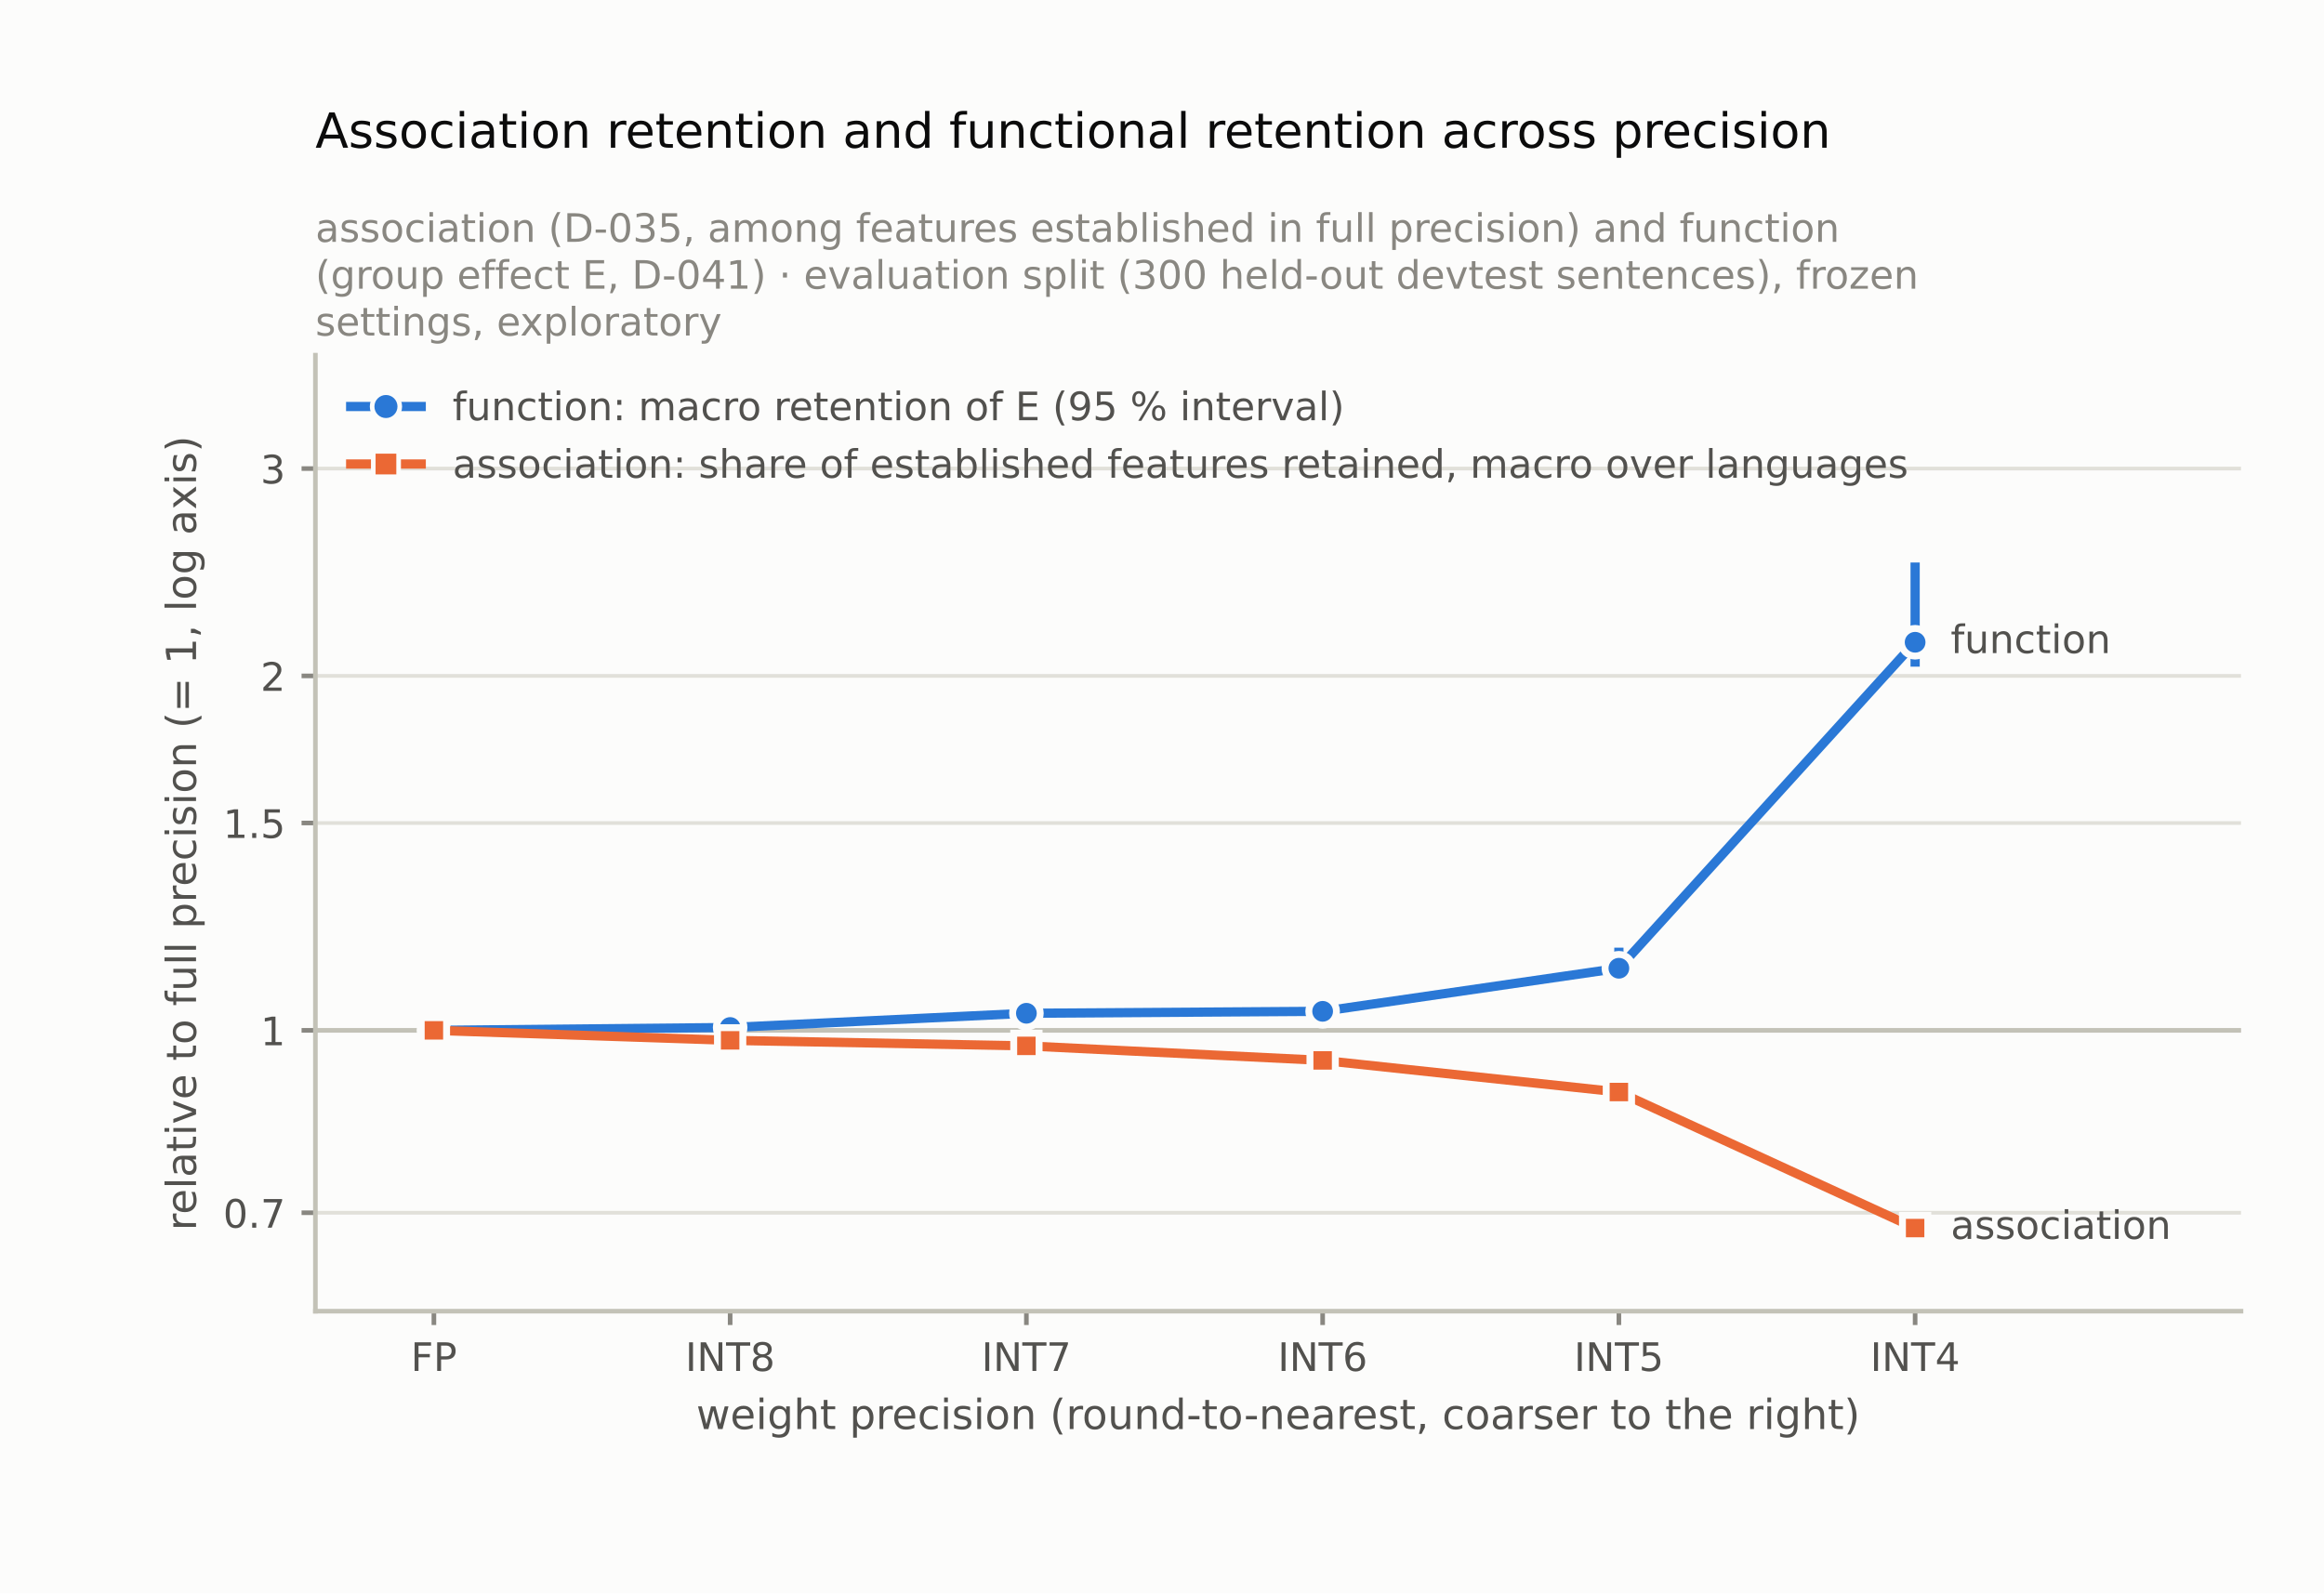
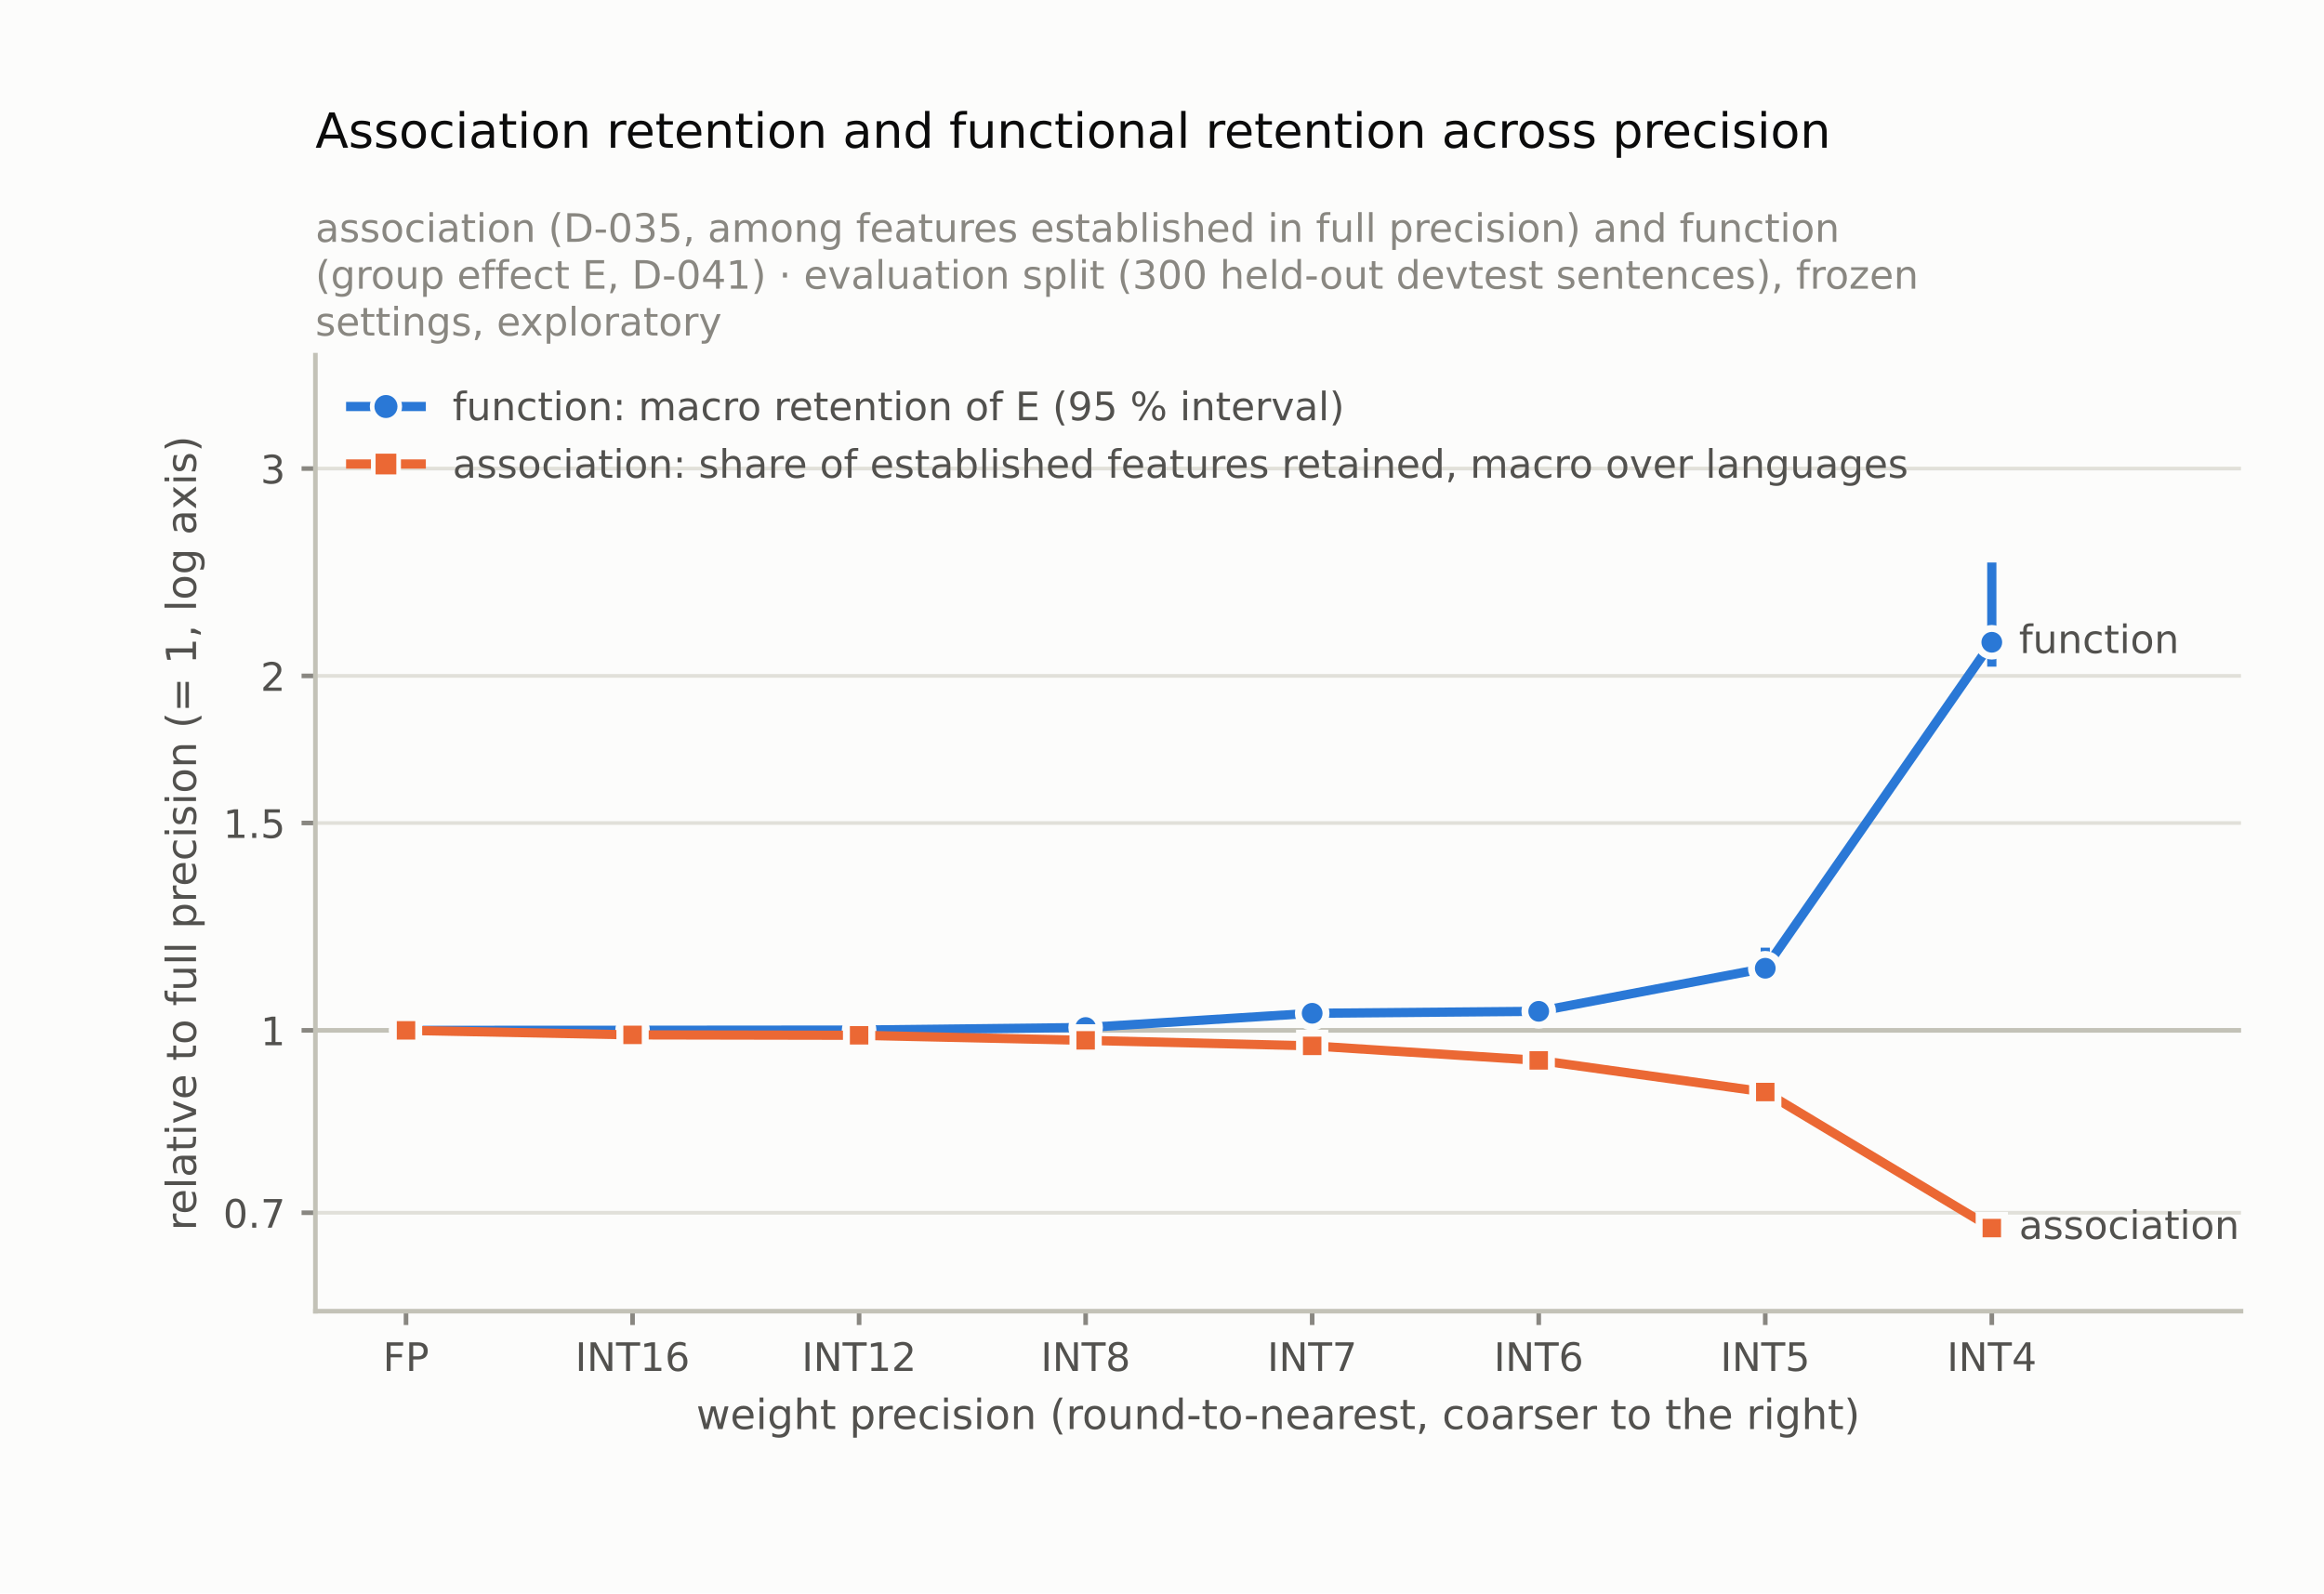
<svg xmlns="http://www.w3.org/2000/svg" xmlns:xlink="http://www.w3.org/1999/xlink" width="504pt" height="345.6pt" viewBox="0 0 504 345.6" version="1.1">
  <defs>
    <style type="text/css">*{stroke-linejoin: round; stroke-linecap: butt}</style>
  </defs>
  <g id="figure_1">
    <g id="patch_1">
      <path d="M 0 345.6  L 504 345.6  L 504 0  L 0 0  z " style="fill: #fcfcfb" />
    </g>
    <g id="axes_1">
      <g id="patch_2">
        <path d="M 68.4 284.4  L 486 284.4  L 486 77.04  L 68.4 77.04  z " style="fill: #fcfcfb" />
      </g>
      <g id="matplotlib.axis_1">
        <g id="xtick_1">
          <g id="line2d_1">
            <defs>
              <path id="m6f4d0545f2" d="M 0 0  L 0 3  " style="stroke: #898781" />
            </defs>
            <g>
-               <use xlink:href="#m6f4d0545f2" x="94.098" y="284.4" style="fill: #898781; stroke: #898781" />
+               <use xlink:href="#m6f4d0545f2" x="88.052" y="284.4" style="fill: #898781; stroke: #898781" />
            </g>
          </g>
          <g id="text_1">
-             <text style="font-size: 8.5px; font-family: 'DejaVu Sans', 'Bitstream Vera Sans', 'Computer Modern Sans Serif', 'Lucida Grande', 'Verdana', 'Geneva', 'Lucid', 'Arial', 'Helvetica', 'Avant Garde', sans-serif; text-anchor: middle; fill: #52514e" x="94.098" y="297.359" transform="rotate(-0 94.09846 297.3587)">FP</text>
+             <text style="font-size: 8.5px; font-family: 'DejaVu Sans', 'Bitstream Vera Sans', 'Computer Modern Sans Serif', 'Lucida Grande', 'Verdana', 'Geneva', 'Lucid', 'Arial', 'Helvetica', 'Avant Garde', sans-serif; text-anchor: middle; fill: #52514e" x="88.052" y="297.359" transform="rotate(-0 88.05177 297.3587)">FP</text>
          </g>
        </g>
        <g id="xtick_2">
          <g id="line2d_2">
            <g>
-               <use xlink:href="#m6f4d0545f2" x="158.345" y="284.4" style="fill: #898781; stroke: #898781" />
+               <use xlink:href="#m6f4d0545f2" x="137.181" y="284.4" style="fill: #898781; stroke: #898781" />
            </g>
          </g>
          <g id="text_2">
-             <text style="font-size: 8.5px; font-family: 'DejaVu Sans', 'Bitstream Vera Sans', 'Computer Modern Sans Serif', 'Lucida Grande', 'Verdana', 'Geneva', 'Lucid', 'Arial', 'Helvetica', 'Avant Garde', sans-serif; text-anchor: middle; fill: #52514e" x="158.345" y="297.359" transform="rotate(-0 158.3446 297.3587)">INT8</text>
+             <text style="font-size: 8.5px; font-family: 'DejaVu Sans', 'Bitstream Vera Sans', 'Computer Modern Sans Serif', 'Lucida Grande', 'Verdana', 'Geneva', 'Lucid', 'Arial', 'Helvetica', 'Avant Garde', sans-serif; text-anchor: middle; fill: #52514e" x="137.181" y="297.359" transform="rotate(-0 137.1812 297.3587)">INT16</text>
          </g>
        </g>
        <g id="xtick_3">
          <g id="line2d_3">
            <g>
-               <use xlink:href="#m6f4d0545f2" x="222.591" y="284.4" style="fill: #898781; stroke: #898781" />
+               <use xlink:href="#m6f4d0545f2" x="186.311" y="284.4" style="fill: #898781; stroke: #898781" />
            </g>
          </g>
          <g id="text_3">
-             <text style="font-size: 8.5px; font-family: 'DejaVu Sans', 'Bitstream Vera Sans', 'Computer Modern Sans Serif', 'Lucida Grande', 'Verdana', 'Geneva', 'Lucid', 'Arial', 'Helvetica', 'Avant Garde', sans-serif; text-anchor: middle; fill: #52514e" x="222.591" y="297.359" transform="rotate(-0 222.5908 297.3587)">INT7</text>
+             <text style="font-size: 8.5px; font-family: 'DejaVu Sans', 'Bitstream Vera Sans', 'Computer Modern Sans Serif', 'Lucida Grande', 'Verdana', 'Geneva', 'Lucid', 'Arial', 'Helvetica', 'Avant Garde', sans-serif; text-anchor: middle; fill: #52514e" x="186.311" y="297.359" transform="rotate(-0 186.3106 297.3587)">INT12</text>
          </g>
        </g>
        <g id="xtick_4">
          <g id="line2d_4">
            <g>
-               <use xlink:href="#m6f4d0545f2" x="286.837" y="284.4" style="fill: #898781; stroke: #898781" />
+               <use xlink:href="#m6f4d0545f2" x="235.44" y="284.4" style="fill: #898781; stroke: #898781" />
            </g>
          </g>
          <g id="text_4">
-             <text style="font-size: 8.5px; font-family: 'DejaVu Sans', 'Bitstream Vera Sans', 'Computer Modern Sans Serif', 'Lucida Grande', 'Verdana', 'Geneva', 'Lucid', 'Arial', 'Helvetica', 'Avant Garde', sans-serif; text-anchor: middle; fill: #52514e" x="286.837" y="297.359" transform="rotate(-0 286.8369 297.3587)">INT6</text>
+             <text style="font-size: 8.5px; font-family: 'DejaVu Sans', 'Bitstream Vera Sans', 'Computer Modern Sans Serif', 'Lucida Grande', 'Verdana', 'Geneva', 'Lucid', 'Arial', 'Helvetica', 'Avant Garde', sans-serif; text-anchor: middle; fill: #52514e" x="235.44" y="297.359" transform="rotate(-0 235.44 297.3587)">INT8</text>
          </g>
        </g>
        <g id="xtick_5">
          <g id="line2d_5">
            <g>
-               <use xlink:href="#m6f4d0545f2" x="351.083" y="284.4" style="fill: #898781; stroke: #898781" />
+               <use xlink:href="#m6f4d0545f2" x="284.569" y="284.4" style="fill: #898781; stroke: #898781" />
            </g>
          </g>
          <g id="text_5">
-             <text style="font-size: 8.5px; font-family: 'DejaVu Sans', 'Bitstream Vera Sans', 'Computer Modern Sans Serif', 'Lucida Grande', 'Verdana', 'Geneva', 'Lucid', 'Arial', 'Helvetica', 'Avant Garde', sans-serif; text-anchor: middle; fill: #52514e" x="351.083" y="297.359" transform="rotate(-0 351.0831 297.3587)">INT5</text>
+             <text style="font-size: 8.5px; font-family: 'DejaVu Sans', 'Bitstream Vera Sans', 'Computer Modern Sans Serif', 'Lucida Grande', 'Verdana', 'Geneva', 'Lucid', 'Arial', 'Helvetica', 'Avant Garde', sans-serif; text-anchor: middle; fill: #52514e" x="284.569" y="297.359" transform="rotate(-0 284.5694 297.3587)">INT7</text>
          </g>
        </g>
        <g id="xtick_6">
          <g id="line2d_6">
            <g>
-               <use xlink:href="#m6f4d0545f2" x="415.329" y="284.4" style="fill: #898781; stroke: #898781" />
+               <use xlink:href="#m6f4d0545f2" x="333.699" y="284.4" style="fill: #898781; stroke: #898781" />
            </g>
          </g>
          <g id="text_6">
-             <text style="font-size: 8.5px; font-family: 'DejaVu Sans', 'Bitstream Vera Sans', 'Computer Modern Sans Serif', 'Lucida Grande', 'Verdana', 'Geneva', 'Lucid', 'Arial', 'Helvetica', 'Avant Garde', sans-serif; text-anchor: middle; fill: #52514e" x="415.329" y="297.359" transform="rotate(-0 415.3292 297.3587)">INT4</text>
-           </g>
-         </g>
-         <g id="text_7">
+             <text style="font-size: 8.5px; font-family: 'DejaVu Sans', 'Bitstream Vera Sans', 'Computer Modern Sans Serif', 'Lucida Grande', 'Verdana', 'Geneva', 'Lucid', 'Arial', 'Helvetica', 'Avant Garde', sans-serif; text-anchor: middle; fill: #52514e" x="333.699" y="297.359" transform="rotate(-0 333.6988 297.3587)">INT6</text>
+           </g>
+         </g>
+         <g id="xtick_7">
+           <g id="line2d_7">
+             <g>
+               <use xlink:href="#m6f4d0545f2" x="382.828" y="284.4" style="fill: #898781; stroke: #898781" />
+             </g>
+           </g>
+           <g id="text_7">
+             <text style="font-size: 8.5px; font-family: 'DejaVu Sans', 'Bitstream Vera Sans', 'Computer Modern Sans Serif', 'Lucida Grande', 'Verdana', 'Geneva', 'Lucid', 'Arial', 'Helvetica', 'Avant Garde', sans-serif; text-anchor: middle; fill: #52514e" x="382.828" y="297.359" transform="rotate(-0 382.8282 297.3587)">INT5</text>
+           </g>
+         </g>
+         <g id="xtick_8">
+           <g id="line2d_8">
+             <g>
+               <use xlink:href="#m6f4d0545f2" x="431.958" y="284.4" style="fill: #898781; stroke: #898781" />
+             </g>
+           </g>
+           <g id="text_8">
+             <text style="font-size: 8.5px; font-family: 'DejaVu Sans', 'Bitstream Vera Sans', 'Computer Modern Sans Serif', 'Lucida Grande', 'Verdana', 'Geneva', 'Lucid', 'Arial', 'Helvetica', 'Avant Garde', sans-serif; text-anchor: middle; fill: #52514e" x="431.958" y="297.359" transform="rotate(-0 431.9576 297.3587)">INT4</text>
+           </g>
+         </g>
+         <g id="text_9">
          <text style="font-size: 9px; font-family: 'DejaVu Sans', 'Bitstream Vera Sans', 'Computer Modern Sans Serif', 'Lucida Grande', 'Verdana', 'Geneva', 'Lucid', 'Arial', 'Helvetica', 'Avant Garde', sans-serif; text-anchor: middle; fill: #52514e" x="277.2" y="309.965" transform="rotate(-0 277.2 309.965)">weight precision (round-to-nearest, coarser to the right)</text>
        </g>
      </g>
      <g id="matplotlib.axis_2">
        <g id="ytick_1">
-           <g id="line2d_7">
+           <g id="line2d_9">
            <path d="M 68.4 263.05  L 486 263.05  " clip-path="url(#p2a421c846e)" style="fill: none; stroke: #e1e0d9; stroke-width: 0.8; stroke-linecap: square" />
          </g>
-           <g id="line2d_8">
+           <g id="line2d_10">
            <defs>
              <path id="m219d30f5a1" d="M 0 0  L -3 0  " style="stroke: #898781" />
            </defs>
            <g>
              <use xlink:href="#m219d30f5a1" x="68.4" y="263.05" style="fill: #898781; stroke: #898781" />
            </g>
          </g>
-           <g id="text_8">
+           <g id="text_10">
            <text style="font-size: 8.5px; font-family: 'DejaVu Sans', 'Bitstream Vera Sans', 'Computer Modern Sans Serif', 'Lucida Grande', 'Verdana', 'Geneva', 'Lucid', 'Arial', 'Helvetica', 'Avant Garde', sans-serif; text-anchor: end; fill: #52514e" x="61.9" y="266.28" transform="rotate(-0 61.9 266.2796)">0.7</text>
          </g>
        </g>
        <g id="ytick_2">
-           <g id="line2d_9">
+           <g id="line2d_11">
            <path d="M 68.4 223.488  L 486 223.488  " clip-path="url(#p2a421c846e)" style="fill: none; stroke: #e1e0d9; stroke-width: 0.8; stroke-linecap: square" />
          </g>
-           <g id="line2d_10">
+           <g id="line2d_12">
            <g>
              <use xlink:href="#m219d30f5a1" x="68.4" y="223.488" style="fill: #898781; stroke: #898781" />
            </g>
          </g>
-           <g id="text_9">
+           <g id="text_11">
            <text style="font-size: 8.5px; font-family: 'DejaVu Sans', 'Bitstream Vera Sans', 'Computer Modern Sans Serif', 'Lucida Grande', 'Verdana', 'Geneva', 'Lucid', 'Arial', 'Helvetica', 'Avant Garde', sans-serif; text-anchor: end; fill: #52514e" x="61.9" y="226.717" transform="rotate(-0 61.9 226.7174)">1</text>
          </g>
        </g>
        <g id="ytick_3">
-           <g id="line2d_11">
+           <g id="line2d_13">
            <path d="M 68.4 178.514  L 486 178.514  " clip-path="url(#p2a421c846e)" style="fill: none; stroke: #e1e0d9; stroke-width: 0.8; stroke-linecap: square" />
          </g>
-           <g id="line2d_12">
+           <g id="line2d_14">
            <g>
              <use xlink:href="#m219d30f5a1" x="68.4" y="178.514" style="fill: #898781; stroke: #898781" />
            </g>
          </g>
-           <g id="text_10">
+           <g id="text_12">
            <text style="font-size: 8.5px; font-family: 'DejaVu Sans', 'Bitstream Vera Sans', 'Computer Modern Sans Serif', 'Lucida Grande', 'Verdana', 'Geneva', 'Lucid', 'Arial', 'Helvetica', 'Avant Garde', sans-serif; text-anchor: end; fill: #52514e" x="61.9" y="181.743" transform="rotate(-0 61.9 181.7434)">1.5</text>
          </g>
        </g>
        <g id="ytick_4">
-           <g id="line2d_13">
+           <g id="line2d_15">
            <path d="M 68.4 146.605  L 486 146.605  " clip-path="url(#p2a421c846e)" style="fill: none; stroke: #e1e0d9; stroke-width: 0.8; stroke-linecap: square" />
          </g>
-           <g id="line2d_14">
+           <g id="line2d_16">
            <g>
              <use xlink:href="#m219d30f5a1" x="68.4" y="146.605" style="fill: #898781; stroke: #898781" />
            </g>
          </g>
-           <g id="text_11">
+           <g id="text_13">
            <text style="font-size: 8.5px; font-family: 'DejaVu Sans', 'Bitstream Vera Sans', 'Computer Modern Sans Serif', 'Lucida Grande', 'Verdana', 'Geneva', 'Lucid', 'Arial', 'Helvetica', 'Avant Garde', sans-serif; text-anchor: end; fill: #52514e" x="61.9" y="149.834" transform="rotate(-0 61.9 149.8338)">2</text>
          </g>
        </g>
        <g id="ytick_5">
-           <g id="line2d_15">
+           <g id="line2d_17">
            <path d="M 68.4 101.631  L 486 101.631  " clip-path="url(#p2a421c846e)" style="fill: none; stroke: #e1e0d9; stroke-width: 0.8; stroke-linecap: square" />
          </g>
-           <g id="line2d_16">
+           <g id="line2d_18">
            <g>
              <use xlink:href="#m219d30f5a1" x="68.4" y="101.631" style="fill: #898781; stroke: #898781" />
            </g>
          </g>
-           <g id="text_12">
+           <g id="text_14">
            <text style="font-size: 8.5px; font-family: 'DejaVu Sans', 'Bitstream Vera Sans', 'Computer Modern Sans Serif', 'Lucida Grande', 'Verdana', 'Geneva', 'Lucid', 'Arial', 'Helvetica', 'Avant Garde', sans-serif; text-anchor: end; fill: #52514e" x="61.9" y="104.86" transform="rotate(-0 61.9 104.8598)">3</text>
          </g>
        </g>
-         <g id="text_13">
+         <g id="text_15">
          <text style="font-size: 9px; font-family: 'DejaVu Sans', 'Bitstream Vera Sans', 'Computer Modern Sans Serif', 'Lucida Grande', 'Verdana', 'Geneva', 'Lucid', 'Arial', 'Helvetica', 'Avant Garde', sans-serif; text-anchor: middle; fill: #52514e" x="42.511" y="180.72" transform="rotate(-90 42.51062 180.72)">relative to full precision (= 1, log axis)</text>
        </g>
      </g>
      <g id="one">
        <path d="M 68.4 223.488  L 486 223.488  " clip-path="url(#p2a421c846e)" style="fill: none; stroke: #c3c2b7; stroke-linecap: square" />
      </g>
      <g id="function_interval">
-         <path d="M 94.098 223.488  L 94.098 223.488  " clip-path="url(#p2a421c846e)" style="fill: none; stroke: #2a78d6; stroke-width: 2" />
-         <path d="M 158.345 223.632  L 158.345 221.672  " clip-path="url(#p2a421c846e)" style="fill: none; stroke: #2a78d6; stroke-width: 2" />
-         <path d="M 222.591 220.773  L 222.591 217.148  " clip-path="url(#p2a421c846e)" style="fill: none; stroke: #2a78d6; stroke-width: 2" />
-         <path d="M 286.837 221.197  L 286.837 217.93  " clip-path="url(#p2a421c846e)" style="fill: none; stroke: #2a78d6; stroke-width: 2" />
-         <path d="M 351.083 211.978  L 351.083 205.548  " clip-path="url(#p2a421c846e)" style="fill: none; stroke: #2a78d6; stroke-width: 2" />
-         <path d="M 415.329 144.604  L 415.329 122.014  " clip-path="url(#p2a421c846e)" style="fill: none; stroke: #2a78d6; stroke-width: 2" />
+         <path d="M 88.052 223.488  L 88.052 223.488  " clip-path="url(#p2a421c846e)" style="fill: none; stroke: #2a78d6; stroke-width: 2" />
+         <path d="M 137.181 224.119  L 137.181 222.737  " clip-path="url(#p2a421c846e)" style="fill: none; stroke: #2a78d6; stroke-width: 2" />
+         <path d="M 186.311 224.126  L 186.311 222.679  " clip-path="url(#p2a421c846e)" style="fill: none; stroke: #2a78d6; stroke-width: 2" />
+         <path d="M 235.44 223.632  L 235.44 221.672  " clip-path="url(#p2a421c846e)" style="fill: none; stroke: #2a78d6; stroke-width: 2" />
+         <path d="M 284.569 220.773  L 284.569 217.148  " clip-path="url(#p2a421c846e)" style="fill: none; stroke: #2a78d6; stroke-width: 2" />
+         <path d="M 333.699 221.197  L 333.699 217.93  " clip-path="url(#p2a421c846e)" style="fill: none; stroke: #2a78d6; stroke-width: 2" />
+         <path d="M 382.828 211.978  L 382.828 205.548  " clip-path="url(#p2a421c846e)" style="fill: none; stroke: #2a78d6; stroke-width: 2" />
+         <path d="M 431.958 144.604  L 431.958 122.014  " clip-path="url(#p2a421c846e)" style="fill: none; stroke: #2a78d6; stroke-width: 2" />
      </g>
      <g id="patch_3">
        <path d="M 68.4 284.4  L 68.4 77.04  " style="fill: none; stroke: #c3c2b7; stroke-linejoin: miter; stroke-linecap: square" />
      </g>
      <g id="patch_4">
        <path d="M 68.4 284.4  L 486 284.4  " style="fill: none; stroke: #c3c2b7; stroke-linejoin: miter; stroke-linecap: square" />
      </g>
      <g id="function">
-         <path d="M 94.098 223.488  L 158.345 222.868  L 222.591 219.782  L 286.837 219.359  L 351.083 210.016  L 415.329 139.309  " clip-path="url(#p2a421c846e)" style="fill: none; stroke: #2a78d6; stroke-width: 2; stroke-linecap: square" />
+         <path d="M 88.052 223.488  L 137.181 223.466  L 186.311 223.425  L 235.44 222.868  L 284.569 219.782  L 333.699 219.359  L 382.828 210.016  L 431.958 139.309  " clip-path="url(#p2a421c846e)" style="fill: none; stroke: #2a78d6; stroke-width: 2; stroke-linecap: square" />
        <defs>
          <path id="m560724d26a" d="M 0 3  C 0.796 3 1.559 2.684 2.121 2.121  C 2.684 1.559 3 0.796 3 0  C 3 -0.796 2.684 -1.559 2.121 -2.121  C 1.559 -2.684 0.796 -3 0 -3  C -0.796 -3 -1.559 -2.684 -2.121 -2.121  C -2.684 -1.559 -3 -0.796 -3 0  C -3 0.796 -2.684 1.559 -2.121 2.121  C -1.559 2.684 -0.796 3 0 3  z " style="stroke: #fcfcfb; stroke-width: 1.5" />
        </defs>
        <g clip-path="url(#p2a421c846e)">
-           <use xlink:href="#m560724d26a" x="94.098" y="223.488" style="fill: #2a78d6; stroke: #fcfcfb; stroke-width: 1.5" />
-           <use xlink:href="#m560724d26a" x="158.345" y="222.868" style="fill: #2a78d6; stroke: #fcfcfb; stroke-width: 1.5" />
-           <use xlink:href="#m560724d26a" x="222.591" y="219.782" style="fill: #2a78d6; stroke: #fcfcfb; stroke-width: 1.5" />
-           <use xlink:href="#m560724d26a" x="286.837" y="219.359" style="fill: #2a78d6; stroke: #fcfcfb; stroke-width: 1.5" />
-           <use xlink:href="#m560724d26a" x="351.083" y="210.016" style="fill: #2a78d6; stroke: #fcfcfb; stroke-width: 1.5" />
-           <use xlink:href="#m560724d26a" x="415.329" y="139.309" style="fill: #2a78d6; stroke: #fcfcfb; stroke-width: 1.5" />
+           <use xlink:href="#m560724d26a" x="88.052" y="223.488" style="fill: #2a78d6; stroke: #fcfcfb; stroke-width: 1.5" />
+           <use xlink:href="#m560724d26a" x="137.181" y="223.466" style="fill: #2a78d6; stroke: #fcfcfb; stroke-width: 1.5" />
+           <use xlink:href="#m560724d26a" x="186.311" y="223.425" style="fill: #2a78d6; stroke: #fcfcfb; stroke-width: 1.5" />
+           <use xlink:href="#m560724d26a" x="235.44" y="222.868" style="fill: #2a78d6; stroke: #fcfcfb; stroke-width: 1.5" />
+           <use xlink:href="#m560724d26a" x="284.569" y="219.782" style="fill: #2a78d6; stroke: #fcfcfb; stroke-width: 1.5" />
+           <use xlink:href="#m560724d26a" x="333.699" y="219.359" style="fill: #2a78d6; stroke: #fcfcfb; stroke-width: 1.5" />
+           <use xlink:href="#m560724d26a" x="382.828" y="210.016" style="fill: #2a78d6; stroke: #fcfcfb; stroke-width: 1.5" />
+           <use xlink:href="#m560724d26a" x="431.958" y="139.309" style="fill: #2a78d6; stroke: #fcfcfb; stroke-width: 1.5" />
        </g>
      </g>
      <g id="association">
-         <path d="M 94.098 223.488  L 158.345 225.656  L 222.591 226.855  L 286.837 230.004  L 351.083 236.865  L 415.329 266.373  " clip-path="url(#p2a421c846e)" style="fill: none; stroke: #eb6834; stroke-width: 2; stroke-linecap: square" />
+         <path d="M 88.052 223.488  L 137.181 224.468  L 186.311 224.558  L 235.44 225.656  L 284.569 226.855  L 333.699 230.004  L 382.828 236.865  L 431.958 266.373  " clip-path="url(#p2a421c846e)" style="fill: none; stroke: #eb6834; stroke-width: 2; stroke-linecap: square" />
        <defs>
          <path id="m32e5908416" d="M -2.75 2.75  L 2.75 2.75  L 2.75 -2.75  L -2.75 -2.75  z " style="stroke: #fcfcfb; stroke-width: 1.5; stroke-linejoin: miter" />
        </defs>
        <g clip-path="url(#p2a421c846e)">
-           <use xlink:href="#m32e5908416" x="94.098" y="223.488" style="fill: #eb6834; stroke: #fcfcfb; stroke-width: 1.5; stroke-linejoin: miter" />
-           <use xlink:href="#m32e5908416" x="158.345" y="225.656" style="fill: #eb6834; stroke: #fcfcfb; stroke-width: 1.5; stroke-linejoin: miter" />
-           <use xlink:href="#m32e5908416" x="222.591" y="226.855" style="fill: #eb6834; stroke: #fcfcfb; stroke-width: 1.5; stroke-linejoin: miter" />
-           <use xlink:href="#m32e5908416" x="286.837" y="230.004" style="fill: #eb6834; stroke: #fcfcfb; stroke-width: 1.5; stroke-linejoin: miter" />
-           <use xlink:href="#m32e5908416" x="351.083" y="236.865" style="fill: #eb6834; stroke: #fcfcfb; stroke-width: 1.5; stroke-linejoin: miter" />
-           <use xlink:href="#m32e5908416" x="415.329" y="266.373" style="fill: #eb6834; stroke: #fcfcfb; stroke-width: 1.5; stroke-linejoin: miter" />
+           <use xlink:href="#m32e5908416" x="88.052" y="223.488" style="fill: #eb6834; stroke: #fcfcfb; stroke-width: 1.5; stroke-linejoin: miter" />
+           <use xlink:href="#m32e5908416" x="137.181" y="224.468" style="fill: #eb6834; stroke: #fcfcfb; stroke-width: 1.5; stroke-linejoin: miter" />
+           <use xlink:href="#m32e5908416" x="186.311" y="224.558" style="fill: #eb6834; stroke: #fcfcfb; stroke-width: 1.5; stroke-linejoin: miter" />
+           <use xlink:href="#m32e5908416" x="235.44" y="225.656" style="fill: #eb6834; stroke: #fcfcfb; stroke-width: 1.5; stroke-linejoin: miter" />
+           <use xlink:href="#m32e5908416" x="284.569" y="226.855" style="fill: #eb6834; stroke: #fcfcfb; stroke-width: 1.5; stroke-linejoin: miter" />
+           <use xlink:href="#m32e5908416" x="333.699" y="230.004" style="fill: #eb6834; stroke: #fcfcfb; stroke-width: 1.5; stroke-linejoin: miter" />
+           <use xlink:href="#m32e5908416" x="382.828" y="236.865" style="fill: #eb6834; stroke: #fcfcfb; stroke-width: 1.5; stroke-linejoin: miter" />
+           <use xlink:href="#m32e5908416" x="431.958" y="266.373" style="fill: #eb6834; stroke: #fcfcfb; stroke-width: 1.5; stroke-linejoin: miter" />
        </g>
      </g>
      <g id="end_label">
-         <text style="font-size: 8.5px; font-family: 'DejaVu Sans', 'Bitstream Vera Sans', 'Computer Modern Sans Serif', 'Lucida Grande', 'Verdana', 'Geneva', 'Lucid', 'Arial', 'Helvetica', 'Avant Garde', sans-serif; text-anchor: start; fill: #52514e" x="423.039" y="141.655" transform="rotate(-0 423.0388 141.6547)">function</text>
+         <text style="font-size: 8.5px; font-family: 'DejaVu Sans', 'Bitstream Vera Sans', 'Computer Modern Sans Serif', 'Lucida Grande', 'Verdana', 'Geneva', 'Lucid', 'Arial', 'Helvetica', 'Avant Garde', sans-serif; text-anchor: start; fill: #52514e" x="437.853" y="141.655" transform="rotate(-0 437.8532 141.6547)">function</text>
      </g>
      <g id="end_label">
-         <text style="font-size: 8.5px; font-family: 'DejaVu Sans', 'Bitstream Vera Sans', 'Computer Modern Sans Serif', 'Lucida Grande', 'Verdana', 'Geneva', 'Lucid', 'Arial', 'Helvetica', 'Avant Garde', sans-serif; text-anchor: start; fill: #52514e" x="423.039" y="268.719" transform="rotate(-0 423.0388 268.7189)">association</text>
+         <text style="font-size: 8.5px; font-family: 'DejaVu Sans', 'Bitstream Vera Sans', 'Computer Modern Sans Serif', 'Lucida Grande', 'Verdana', 'Geneva', 'Lucid', 'Arial', 'Helvetica', 'Avant Garde', sans-serif; text-anchor: start; fill: #52514e" x="437.853" y="268.719" transform="rotate(-0 437.8532 268.7189)">association</text>
      </g>
      <g id="subtitle">
        <text style="font-size: 8.5px; font-family: 'DejaVu Sans', 'Bitstream Vera Sans', 'Computer Modern Sans Serif', 'Lucida Grande', 'Verdana', 'Geneva', 'Lucid', 'Arial', 'Helvetica', 'Avant Garde', sans-serif; fill: #898781" transform="translate(68.4 52.45593)">association (D-035, among features established in full precision) and function</text>
        <text style="font-size: 8.5px; font-family: 'DejaVu Sans', 'Bitstream Vera Sans', 'Computer Modern Sans Serif', 'Lucida Grande', 'Verdana', 'Geneva', 'Lucid', 'Arial', 'Helvetica', 'Avant Garde', sans-serif; fill: #898781" transform="translate(68.4 62.61994)">(group effect E, D-041) · evaluation split (300 held-out devtest sentences), frozen</text>
        <text style="font-size: 8.5px; font-family: 'DejaVu Sans', 'Bitstream Vera Sans', 'Computer Modern Sans Serif', 'Lucida Grande', 'Verdana', 'Geneva', 'Lucid', 'Arial', 'Helvetica', 'Avant Garde', sans-serif; fill: #898781" transform="translate(68.4 72.78395)">settings, exploratory</text>
      </g>
-       <g id="text_14">
+       <g id="text_16">
        <text style="font-size: 10.5px; font-family: 'DejaVu Sans', 'Bitstream Vera Sans', 'Computer Modern Sans Serif', 'Lucida Grande', 'Verdana', 'Geneva', 'Lucid', 'Arial', 'Helvetica', 'Avant Garde', sans-serif; text-anchor: start; fill: #0b0b0b" x="68.4" y="32.04" transform="rotate(-0 68.4 32.04)">Association retention and functional retention across precision</text>
      </g>
      <g id="legend_1">
-         <g id="line2d_17">
+         <g id="line2d_19">
          <path d="M 76.05 88.174  L 83.7 88.174  L 91.35 88.174  " style="fill: none; stroke: #2a78d6; stroke-width: 2; stroke-linecap: square" />
          <defs>
            <path id="m9b67d21f85" d="M 0 3  C 0.796 3 1.559 2.684 2.121 2.121  C 2.684 1.559 3 0.796 3 0  C 3 -0.796 2.684 -1.559 2.121 -2.121  C 1.559 -2.684 0.796 -3 0 -3  C -0.796 -3 -1.559 -2.684 -2.121 -2.121  C -2.684 -1.559 -3 -0.796 -3 0  C -3 0.796 -2.684 1.559 -2.121 2.121  C -1.559 2.684 -0.796 3 0 3  z " style="stroke: #fcfcfb" />
          </defs>
          <g>
            <use xlink:href="#m9b67d21f85" x="83.7" y="88.174" style="fill: #2a78d6; stroke: #fcfcfb" />
          </g>
        </g>
-         <g id="text_15">
+         <g id="text_17">
          <text style="font-size: 8.5px; font-family: 'DejaVu Sans', 'Bitstream Vera Sans', 'Computer Modern Sans Serif', 'Lucida Grande', 'Verdana', 'Geneva', 'Lucid', 'Arial', 'Helvetica', 'Avant Garde', sans-serif; text-anchor: start; fill: #52514e" x="98.15" y="91.149" transform="rotate(-0 98.15 91.14867)">function: macro retention of E (95 % interval)</text>
        </g>
-         <g id="line2d_18">
+         <g id="line2d_20">
          <path d="M 76.05 100.65  L 83.7 100.65  L 91.35 100.65  " style="fill: none; stroke: #eb6834; stroke-width: 2; stroke-linecap: square" />
          <defs>
            <path id="mc5d9389034" d="M -2.75 2.75  L 2.75 2.75  L 2.75 -2.75  L -2.75 -2.75  z " style="stroke: #fcfcfb; stroke-linejoin: miter" />
          </defs>
          <g>
            <use xlink:href="#mc5d9389034" x="83.7" y="100.65" style="fill: #eb6834; stroke: #fcfcfb; stroke-linejoin: miter" />
          </g>
        </g>
-         <g id="text_16">
+         <g id="text_18">
          <text style="font-size: 8.5px; font-family: 'DejaVu Sans', 'Bitstream Vera Sans', 'Computer Modern Sans Serif', 'Lucida Grande', 'Verdana', 'Geneva', 'Lucid', 'Arial', 'Helvetica', 'Avant Garde', sans-serif; text-anchor: start; fill: #52514e" x="98.15" y="103.625" transform="rotate(-0 98.15 103.6251)">association: share of established features retained, macro over languages</text>
        </g>
      </g>
    </g>
  </g>
  <defs>
    <clipPath id="p2a421c846e">
      <rect x="68.4" y="77.04" width="417.6" height="207.36" />
    </clipPath>
  </defs>
</svg>
